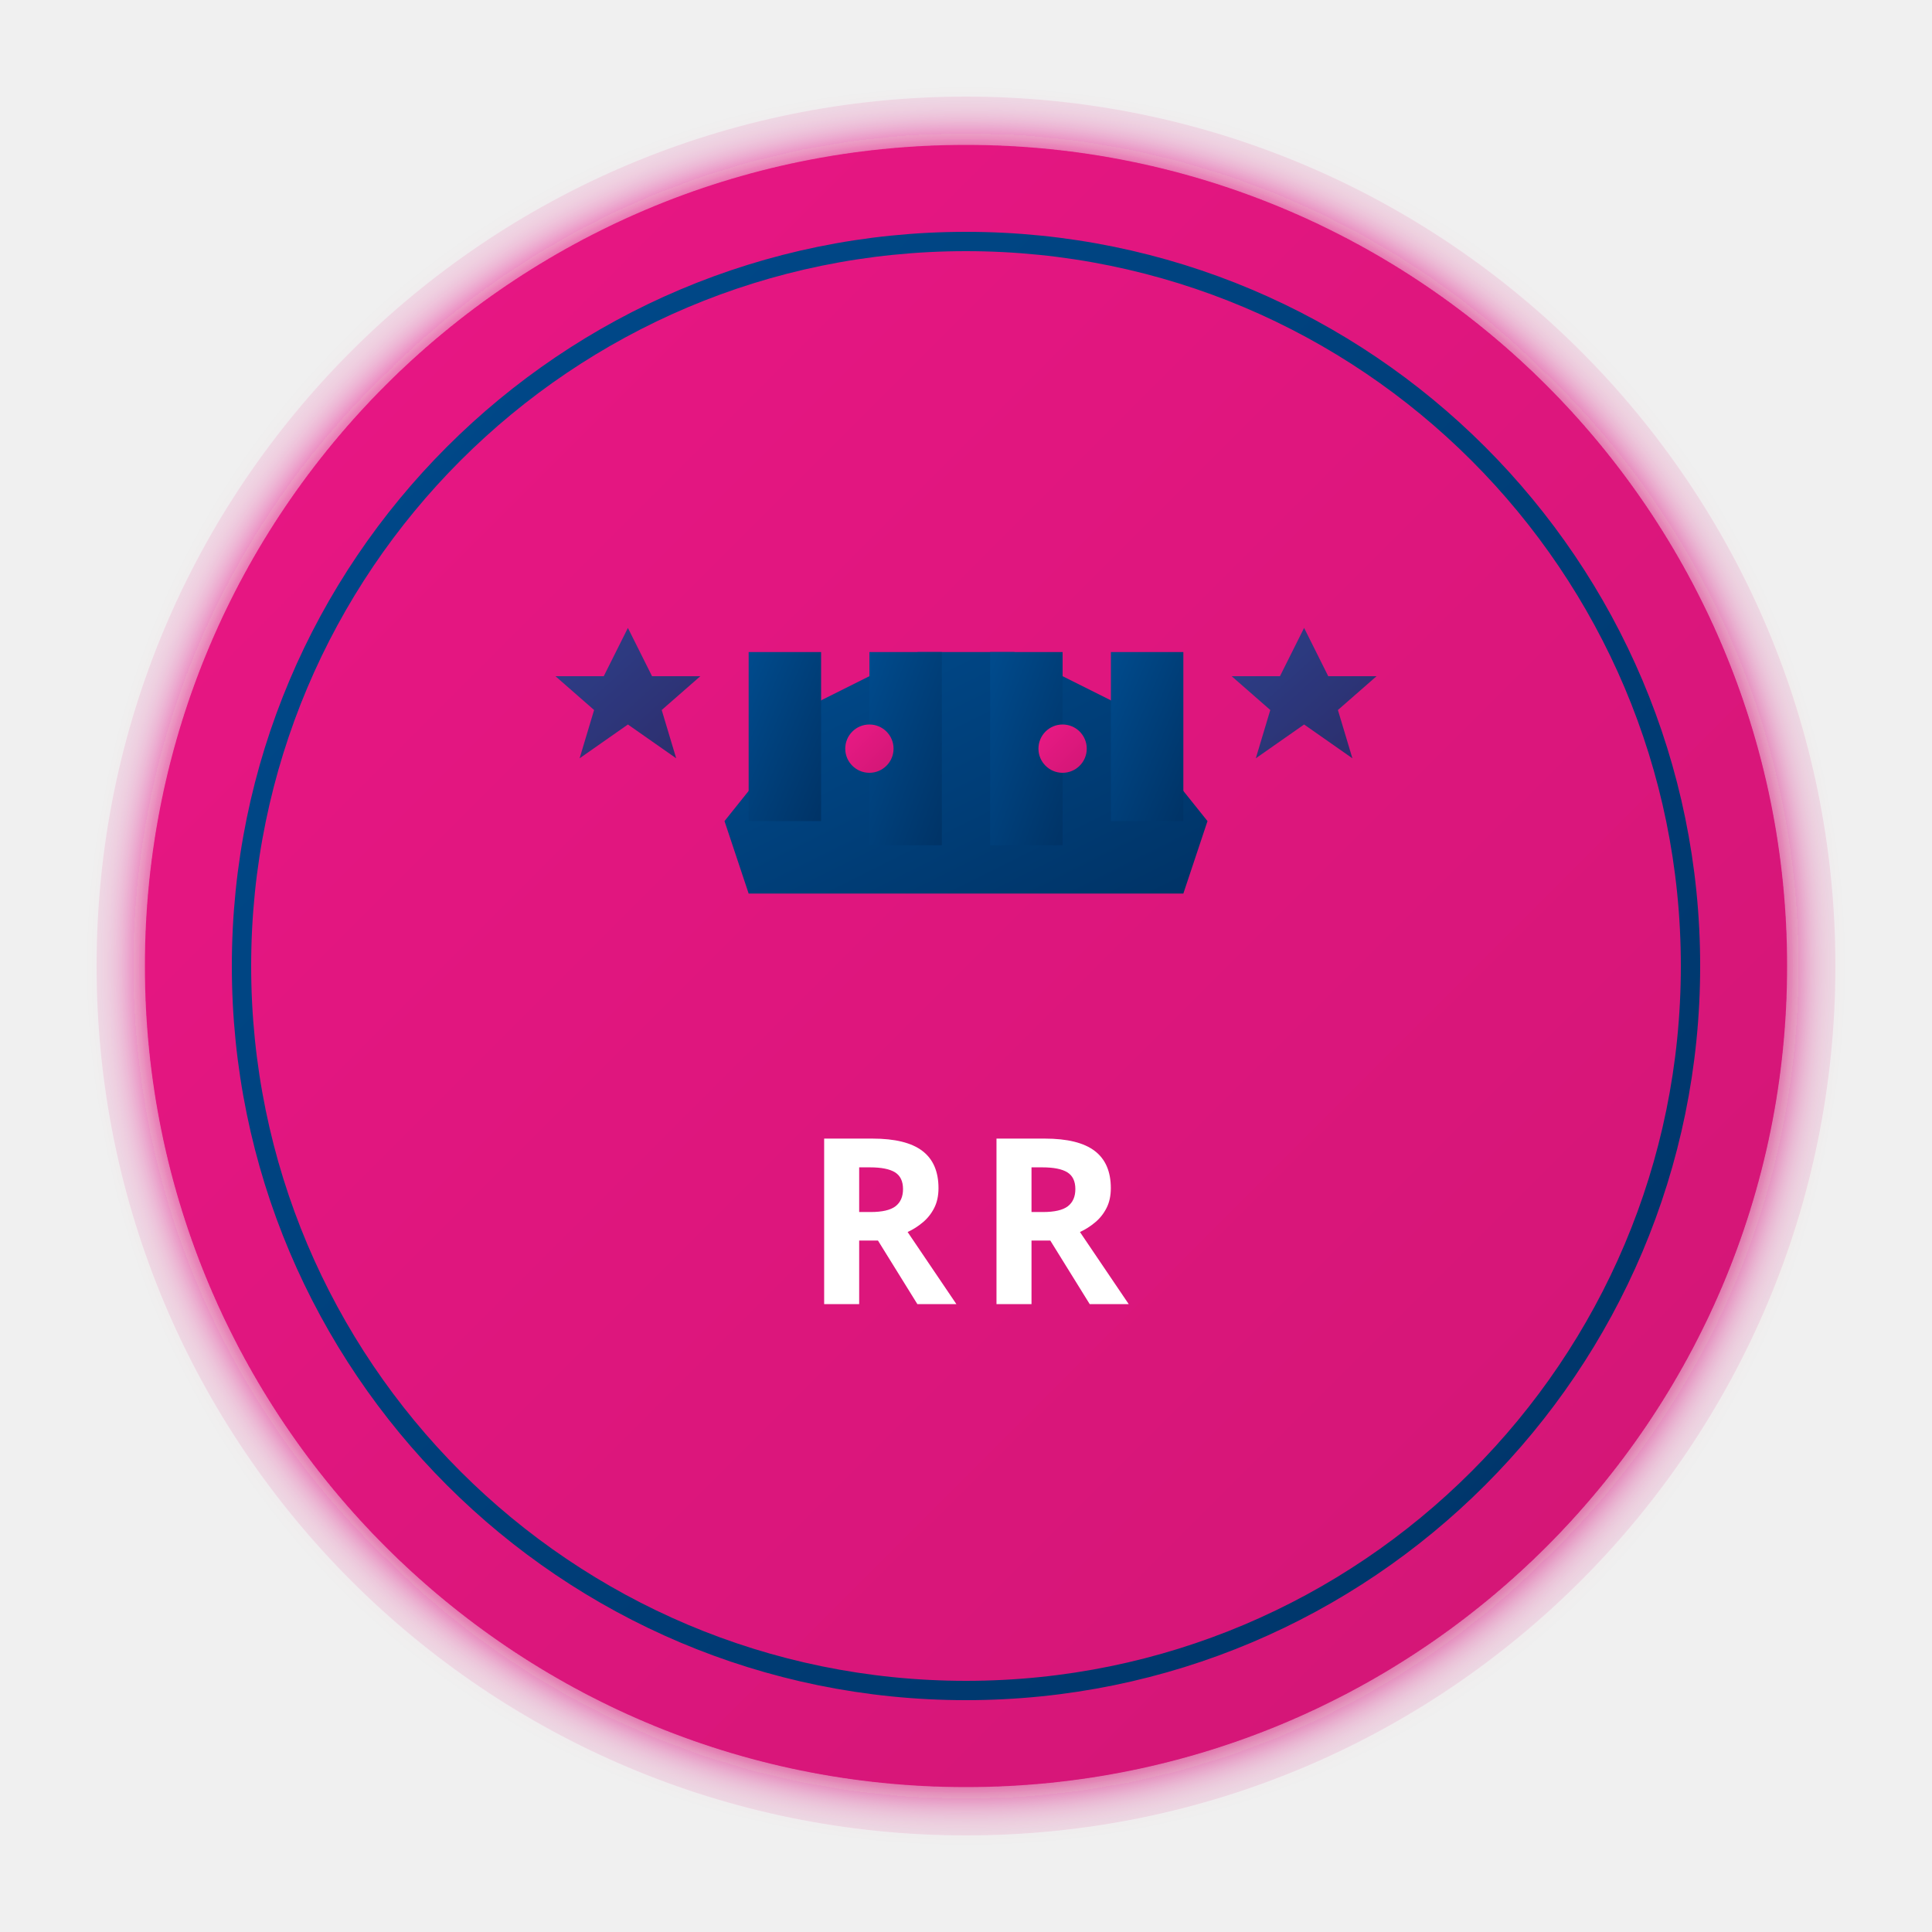
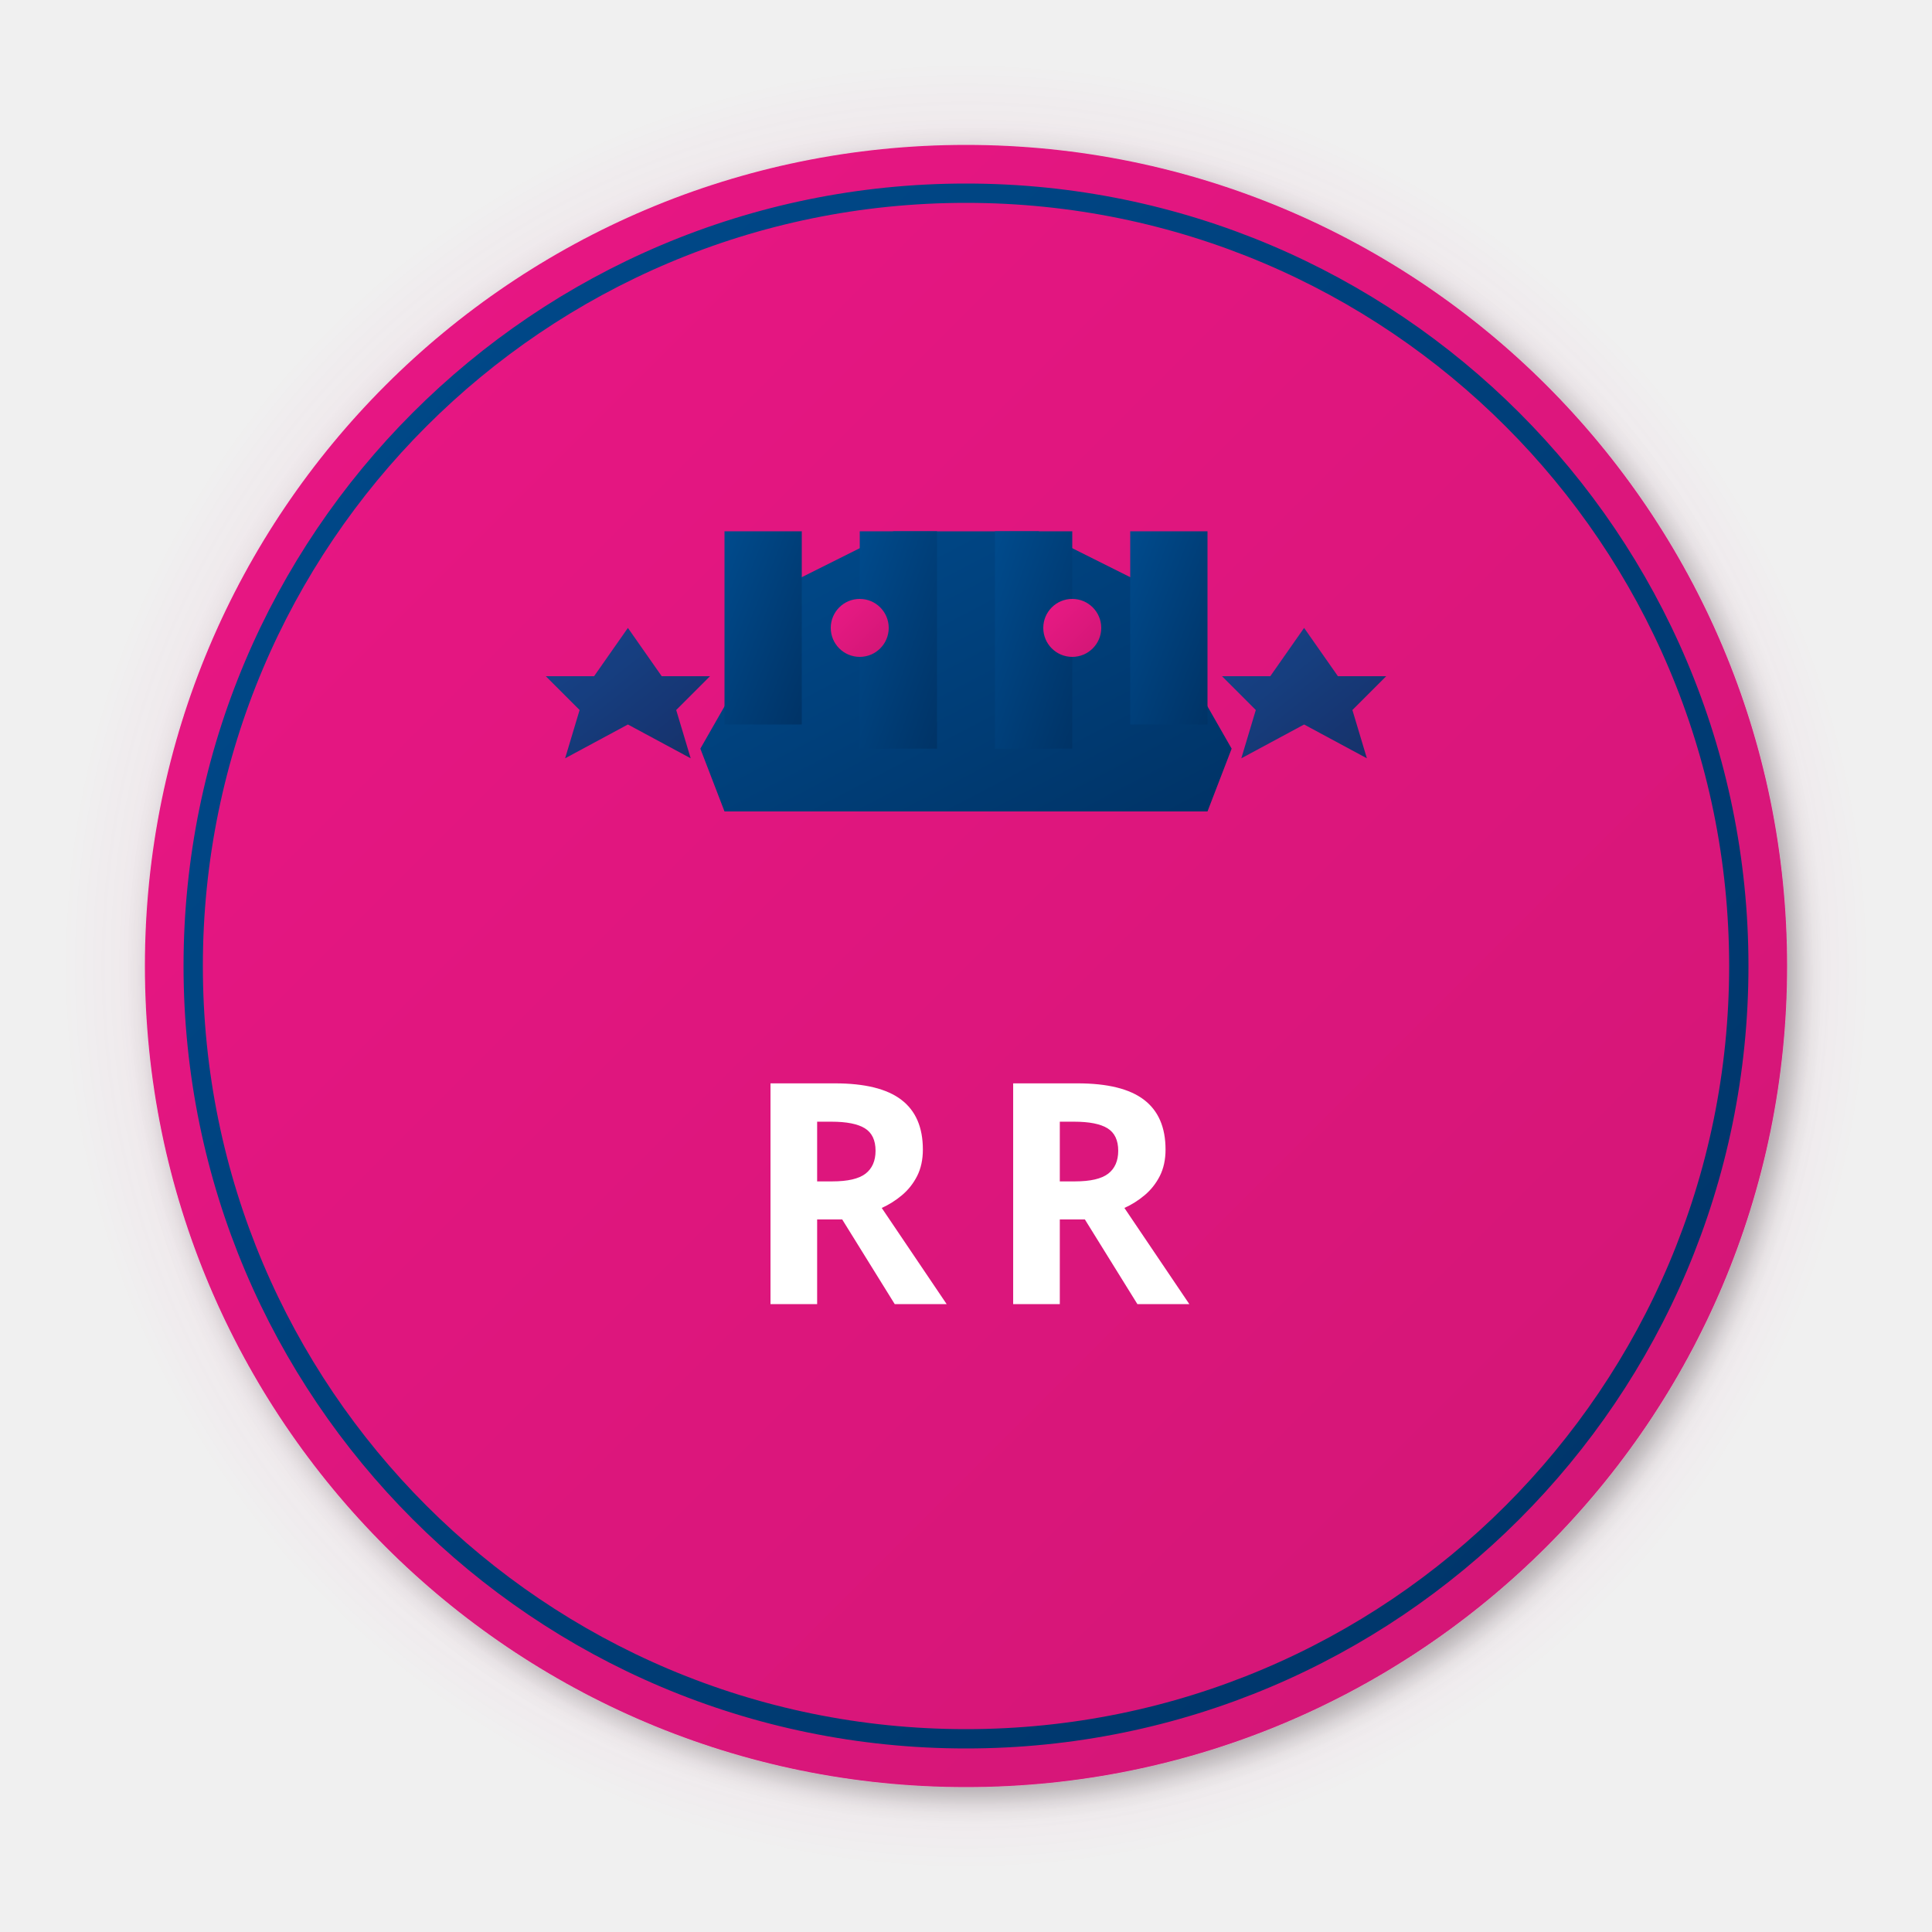
<svg xmlns="http://www.w3.org/2000/svg" width="400" height="400" viewBox="0 0 400 400">
  <defs>
-     <linearGradient id="rr-pink" x1="0%" y1="0%" x2="100%" y2="100%">
+     <linearGradient id="rr-pink-grad" x1="0%" y1="0%" x2="100%" y2="100%">
      <stop offset="0%" stop-color="#EA1A85" />
      <stop offset="100%" stop-color="#D11675" />
    </linearGradient>
-     <linearGradient id="rr-blue" x1="0%" y1="0%" x2="100%" y2="100%">
+     <linearGradient id="rr-blue-grad" x1="0%" y1="0%" x2="100%" y2="100%">
      <stop offset="0%" stop-color="#004B8D" />
      <stop offset="100%" stop-color="#003366" />
    </linearGradient>
-     <filter id="rr-glow">
-       <feGaussianBlur stdDeviation="5" result="coloredBlur" />
+     <radialGradient id="rr-glow" cx="50%" cy="50%">
+       <stop offset="0%" stop-color="#EA1A85" stop-opacity="0.4" />
+       <stop offset="100%" stop-color="#EA1A85" stop-opacity="0" />
+     </radialGradient>
+     <filter id="rr-shadow">
+       <feGaussianBlur in="SourceAlpha" stdDeviation="3" />
+       <feOffset dx="2" dy="2" result="offsetblur" />
+       <feComponentTransfer>
+         <feFuncA type="linear" slope="0.3" />
+       </feComponentTransfer>
      <feMerge>
-         <feMergeNode in="coloredBlur" />
+         <feMergeNode />
        <feMergeNode in="SourceGraphic" />
      </feMerge>
    </filter>
  </defs>
-   <circle cx="200" cy="200" r="180" fill="url(#rr-pink)" opacity="0.1" />
-   <circle cx="200" cy="200" r="170" fill="url(#rr-pink)" filter="url(#rr-glow)" />
-   <circle cx="200" cy="200" r="150" fill="none" stroke="url(#rr-blue)" stroke-width="4" />
-   <g transform="translate(200, 180)">
-     <path d="M -50 -10 L -30 -35 L -10 -45 L 10 -45 L 30 -35 L 50 -10 L 45 5 L -45 5 Z" fill="url(#rr-blue)" />
-     <rect x="-45" y="-45" width="15" height="35" fill="url(#rr-blue)" />
-     <rect x="-20" y="-45" width="15" height="40" fill="url(#rr-blue)" />
-     <rect x="5" y="-45" width="15" height="40" fill="url(#rr-blue)" />
-     <rect x="30" y="-45" width="15" height="35" fill="url(#rr-blue)" />
-     <circle cx="-20" cy="-25" r="5" fill="url(#rr-pink)" />
-     <circle cx="20" cy="-25" r="5" fill="url(#rr-pink)" />
+   <circle cx="200" cy="200" r="190" fill="url(#rr-glow)" />
+   <circle cx="200" cy="200" r="170" fill="url(#rr-pink-grad)" filter="url(#rr-shadow)" />
+   <circle cx="200" cy="200" r="160" fill="none" stroke="url(#rr-blue-grad)" stroke-width="4" />
+   <g transform="translate(200, 160)">
+     <path d="M -55 -5 L -35 -40 L -15 -50 L 15 -50 L 35 -40 L 55 -5 L 50 8 L -50 8 Z" fill="url(#rr-blue-grad)" />
+     <rect x="-50" y="-50" width="16" height="40" fill="url(#rr-blue-grad)" />
+     <rect x="-22" y="-50" width="16" height="45" fill="url(#rr-blue-grad)" />
+     <rect x="6" y="-50" width="16" height="45" fill="url(#rr-blue-grad)" />
+     <rect x="34" y="-50" width="16" height="40" fill="url(#rr-blue-grad)" />
+     <circle cx="-22" cy="-30" r="6" fill="url(#rr-pink-grad)" />
+     <circle cx="22" cy="-30" r="6" fill="url(#rr-pink-grad)" />
  </g>
-   <text x="200" y="270" font-family="Arial Black, sans-serif" font-size="48" font-weight="900" fill="#FFFFFF" text-anchor="middle" letter-spacing="4">RR</text>
-   <path d="M 130 130 L 135 140 L 145 140 L 137 147 L 140 157 L 130 150 L 120 157 L 123 147 L 115 140 L 125 140 Z" fill="url(#rr-blue)" opacity="0.8" />
-   <path d="M 270 130 L 275 140 L 285 140 L 277 147 L 280 157 L 270 150 L 260 157 L 263 147 L 255 140 L 265 140 Z" fill="url(#rr-blue)" opacity="0.8" />
+   <text x="200" y="270" font-family="Arial Black, sans-serif" font-size="64" font-weight="900" fill="#FFFFFF" text-anchor="middle" letter-spacing="8">RR</text>
+   <path d="M 130 130 L 137 140 L 147 140 L 140 147 L 143 157 L 130 150 L 117 157 L 120 147 L 113 140 L 123 140 Z" fill="url(#rr-blue-grad)" opacity="0.9" />
+   <path d="M 270 130 L 277 140 L 287 140 L 280 147 L 283 157 L 270 150 L 257 157 L 260 147 L 253 140 L 263 140 Z" fill="url(#rr-blue-grad)" opacity="0.9" />
</svg>
